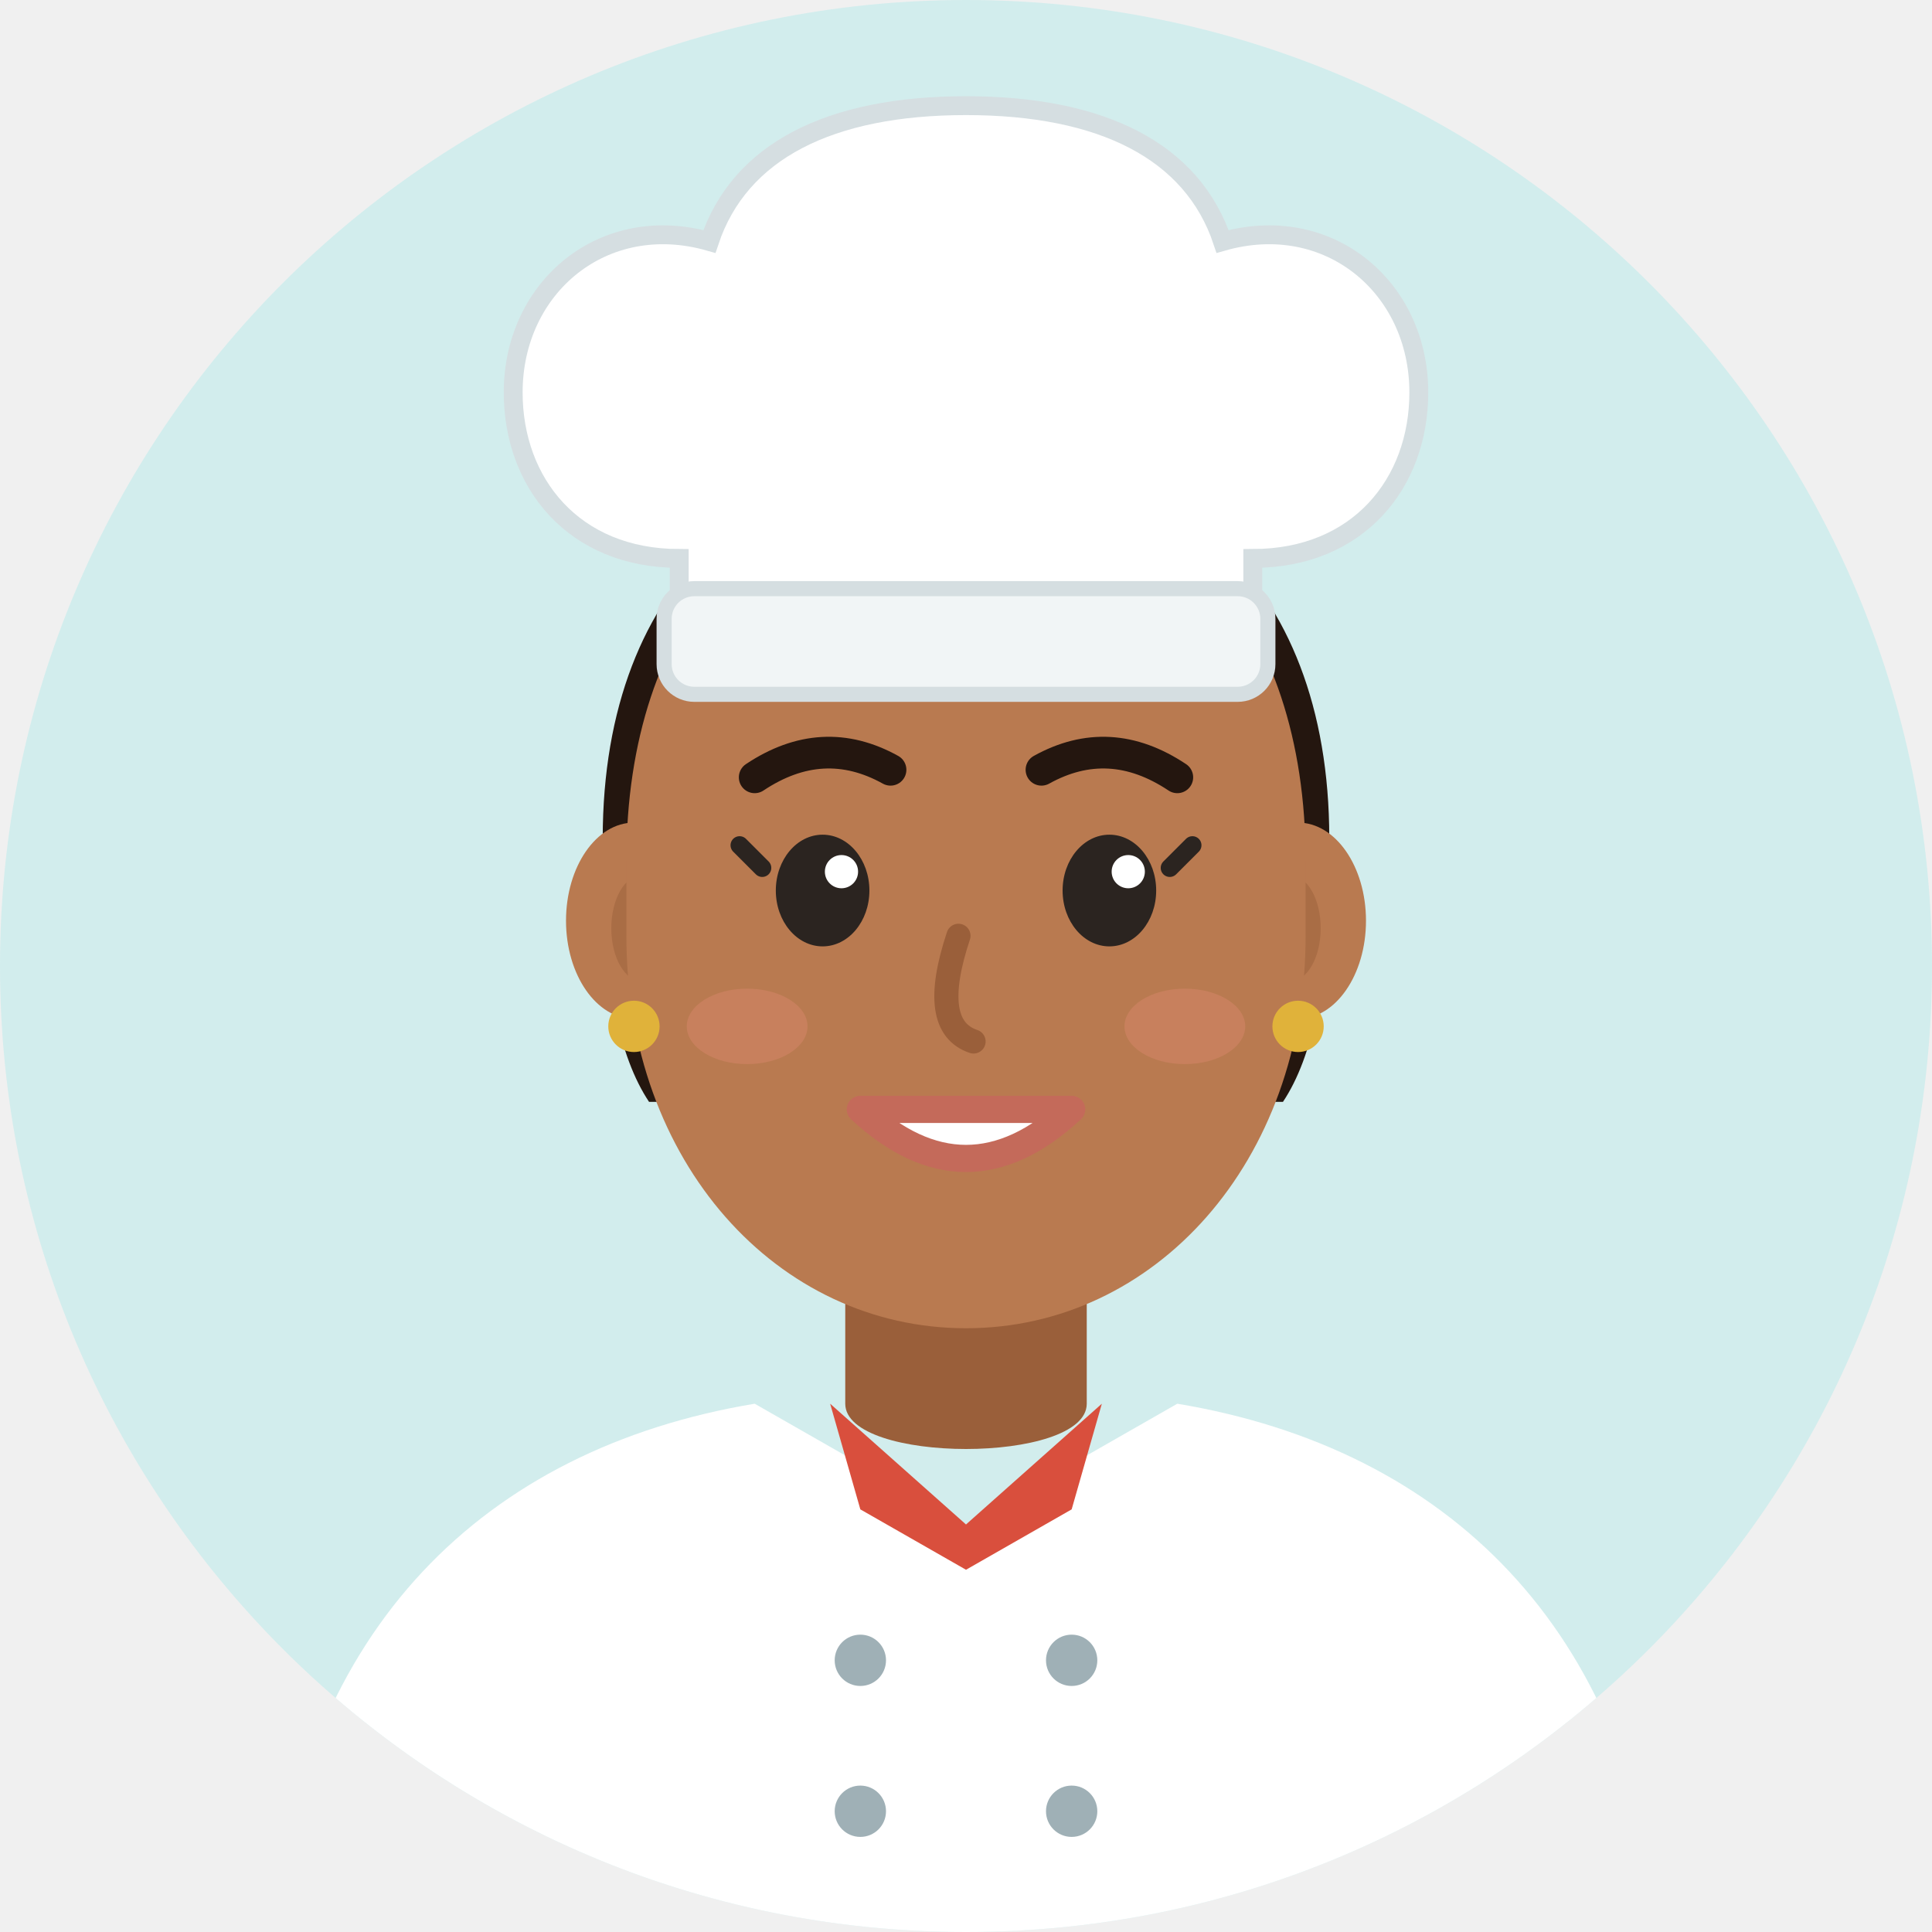
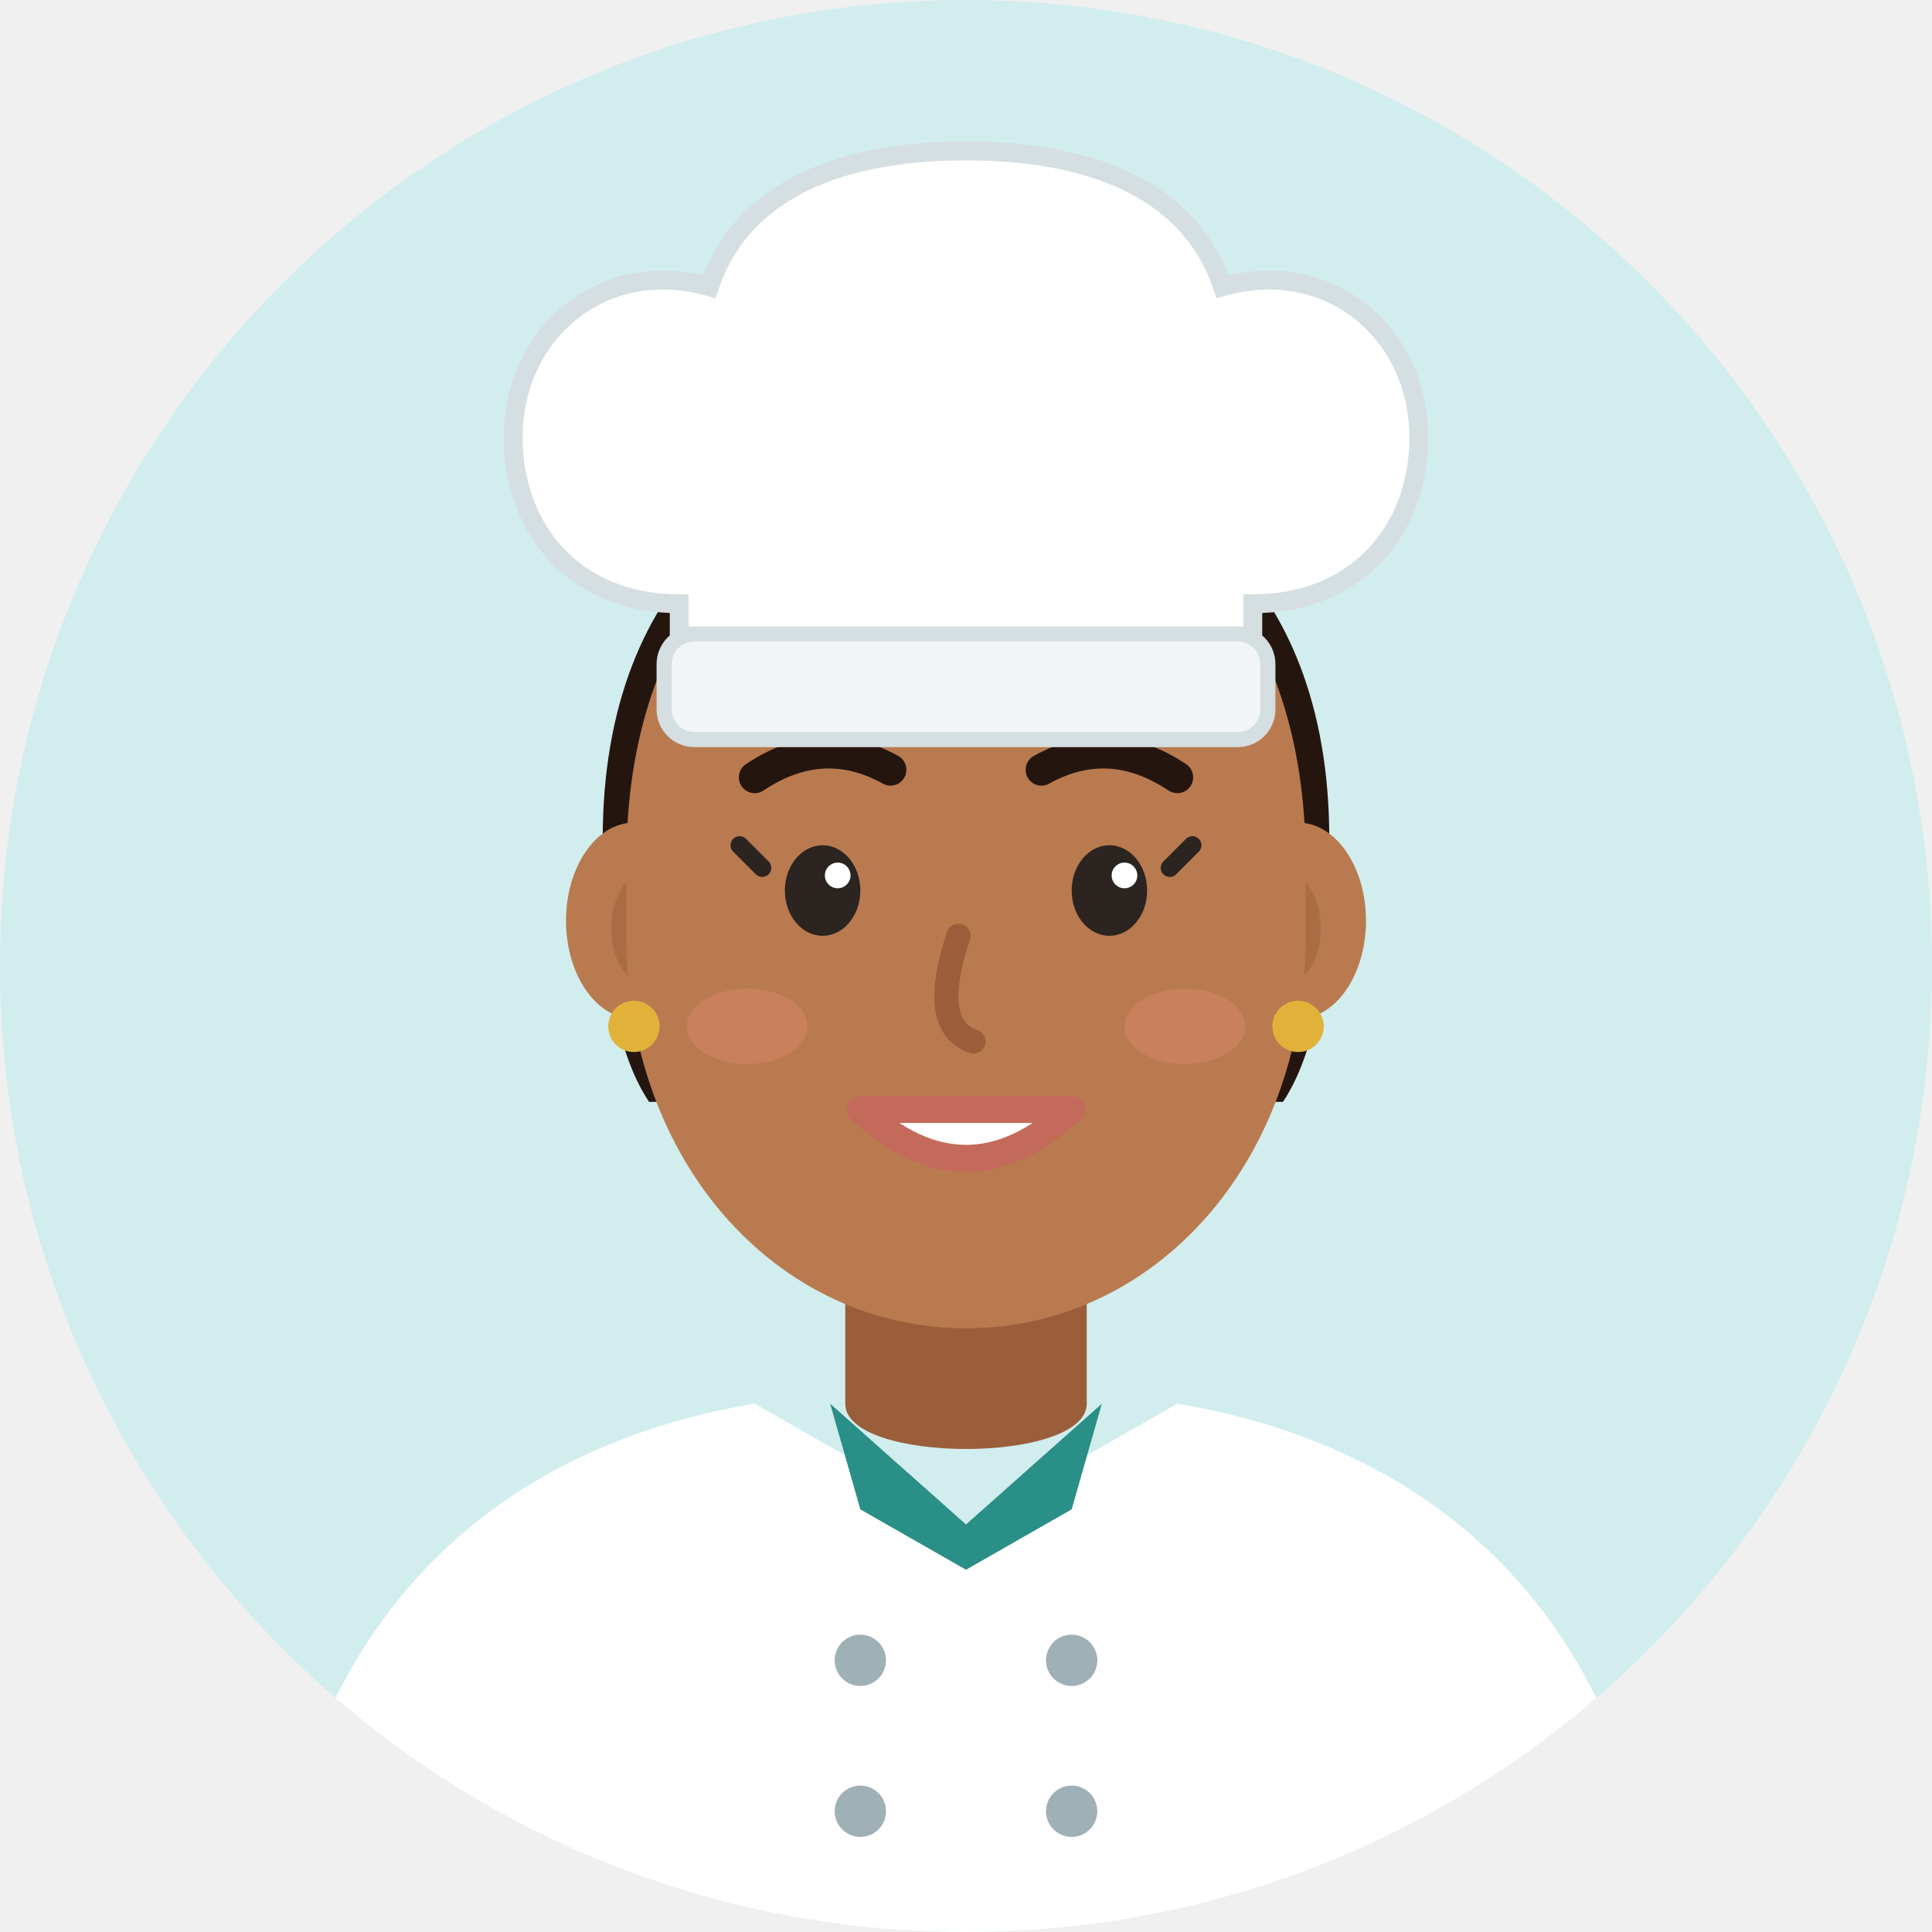
<svg xmlns="http://www.w3.org/2000/svg" viewBox="0 0 256 256" role="img" aria-label="Alimentação, mulher">
  <defs>
    <clipPath id="c">
      <circle cx="128" cy="128" r="128" />
    </clipPath>
  </defs>
  <circle cx="128" cy="128" r="128" fill="#d2eded" />
  <g clip-path="url(#c)">
    <path d="M80 116c-2-36 18-56 48-56s50 20 48 56c0 14-2 24-6 30H86c-4-6-6-16-6-30z" fill="#24160f" />
    <path d="M112 160h32v26c0 8-32 8-32 0z" fill="#9a5f3a" />
    <path d="M36 256c4-40 28-64 64-70l28 16 28-16c36 6 60 30 64 70z" fill="#ffffff" />
-     <path d="M110 186l18 16 18-16-4 14-14 8-14-8z" fill="#d94f3d" />
+     <path d="M110 186l18 16 18-16-4 14-14 8-14-8z" fill="#2a8f86" />
    <circle cx="114" cy="220" r="3.4" fill="#9fb0b6" />
    <circle cx="114" cy="240" r="3.4" fill="#9fb0b6" />
    <circle cx="142" cy="220" r="3.4" fill="#9fb0b6" />
    <circle cx="142" cy="240" r="3.4" fill="#9fb0b6" />
    <ellipse cx="84" cy="122" rx="9" ry="13" fill="#b97a50" />
    <ellipse cx="172" cy="122" rx="9" ry="13" fill="#b97a50" />
    <ellipse cx="85" cy="123" rx="4" ry="7" fill="#9a5f3a" opacity=".5" />
    <ellipse cx="171" cy="123" rx="4" ry="7" fill="#9a5f3a" opacity=".5" />
    <path d="M128 62c27 0 45 20 45 52v10c0 30-20 52-45 52s-45-22-45-52v-10c0-32 18-52 45-52z" fill="#b97a50" />
    <path d="M100 103q9-6 18-1" stroke="#24160f" stroke-width="4.2" fill="none" stroke-linecap="round" />
    <path d="M138 102q9-5 18 1" stroke="#24160f" stroke-width="4.2" fill="none" stroke-linecap="round" />
-     <ellipse cx="109" cy="118" rx="6.2" ry="7.4" fill="#2b2420" />
-     <ellipse cx="147" cy="118" rx="6.2" ry="7.4" fill="#2b2420" />
-     <circle cx="111.5" cy="115.5" r="2.2" fill="#fff" />
-     <circle cx="149.5" cy="115.5" r="2.2" fill="#fff" />
+     <ellipse cx="109" cy="118" rx="5" ry="6" fill="#2b2420" />
+     <ellipse cx="147" cy="118" rx="5" ry="6" fill="#2b2420" />
+     <circle cx="111" cy="116" r="1.7" fill="#fff" />
+     <circle cx="149" cy="116" r="1.7" fill="#fff" />
    <path d="M101 115l-3-3M155 115l3-3" stroke="#2b2420" stroke-width="2.4" stroke-linecap="round" />
    <path d="M127 124q-4 12 2 14" stroke="#9a5f3a" stroke-width="3.2" fill="none" stroke-linecap="round" />
    <ellipse cx="99" cy="136" rx="8" ry="5" fill="#ef8f7d" opacity=".28" />
    <ellipse cx="157" cy="136" rx="8" ry="5" fill="#ef8f7d" opacity=".28" />
    <path d="M114 147q14 13 28 0z" fill="#fff" stroke="#c46a5a" stroke-width="3.6" stroke-linejoin="round" />
-     <path d="M90 86V74c-14 0-22-10-22-22 0-14 12-24 26-20 4-12 16-18 34-18s30 6 34 18c14-4 26 6 26 20 0 12-8 22-22 22v12z" fill="#ffffff" stroke="#d5dee1" stroke-width="2.5" />
-     <rect x="88" y="78" width="80" height="14" rx="4" fill="#f1f5f6" stroke="#d5dee1" stroke-width="2" />
+     <g transform="translate(0 6)">
+       <path d="M90 86V74c-14 0-22-10-22-22 0-14 12-24 26-20 4-12 16-18 34-18s30 6 34 18c14-4 26 6 26 20 0 12-8 22-22 22v12z" fill="#ffffff" stroke="#d5dee1" stroke-width="2.5" />
+       <rect x="88" y="78" width="80" height="14" rx="4" fill="#f1f5f6" stroke="#d5dee1" stroke-width="2" />
+     </g>
    <circle cx="84" cy="136" r="3.4" fill="#e0b23a" />
    <circle cx="172" cy="136" r="3.4" fill="#e0b23a" />
  </g>
</svg>
